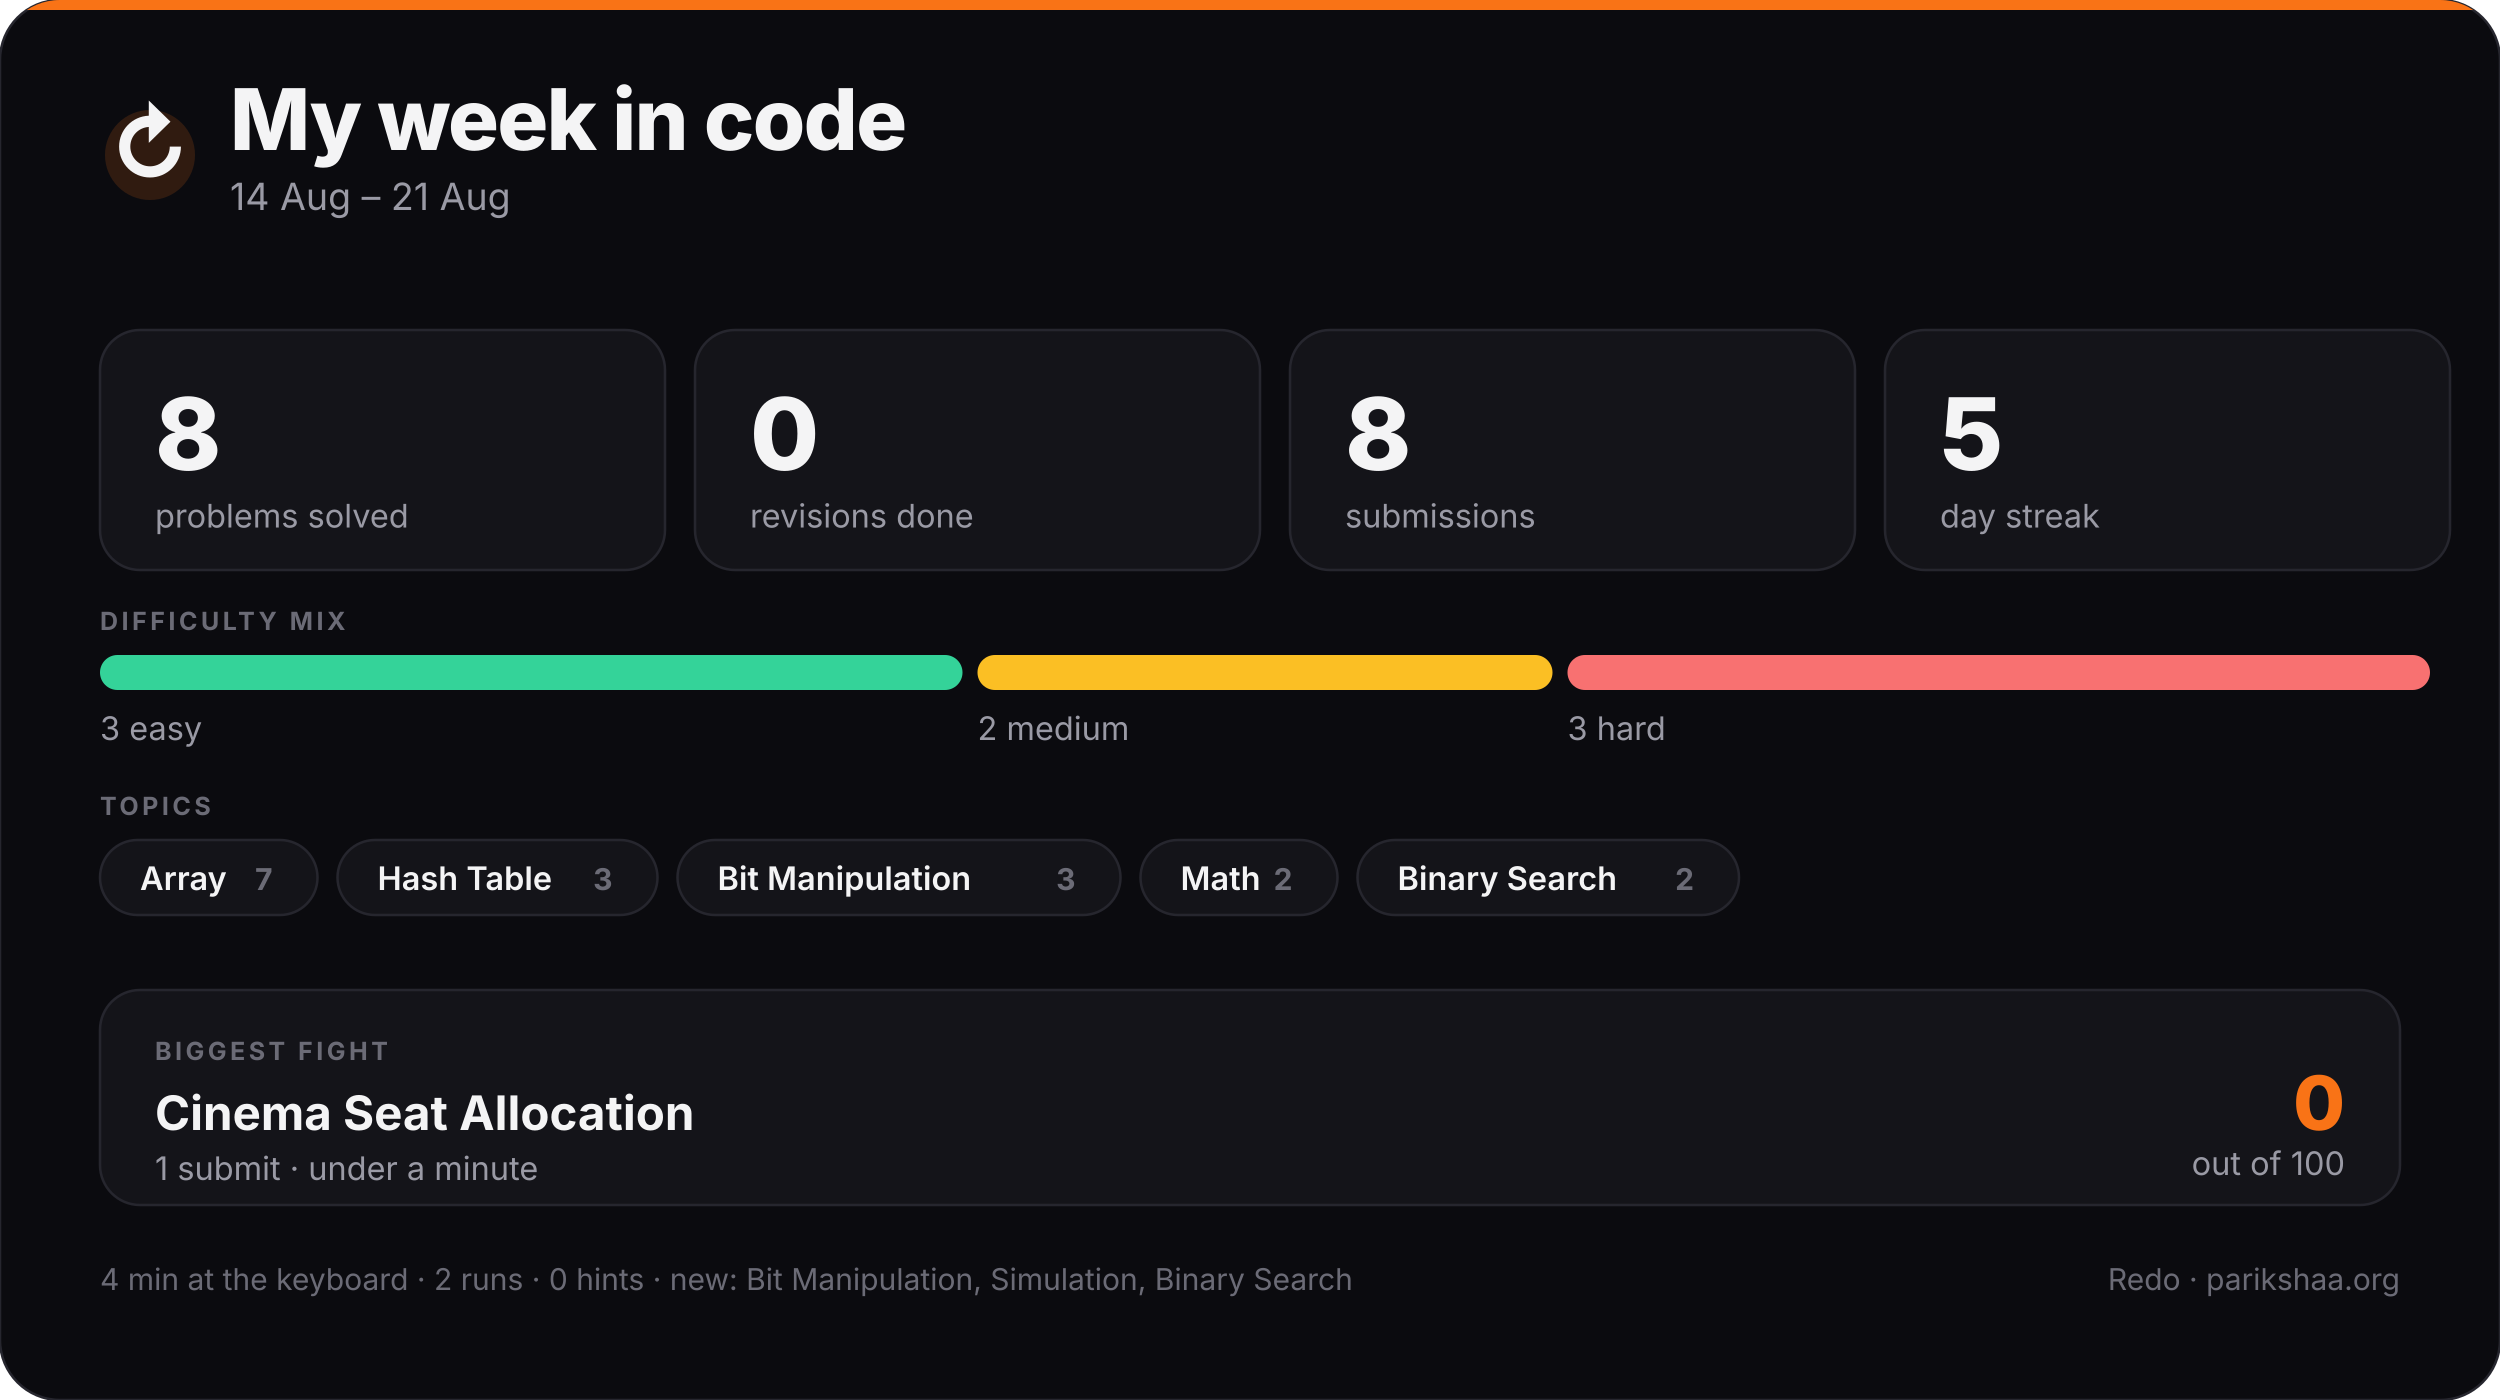
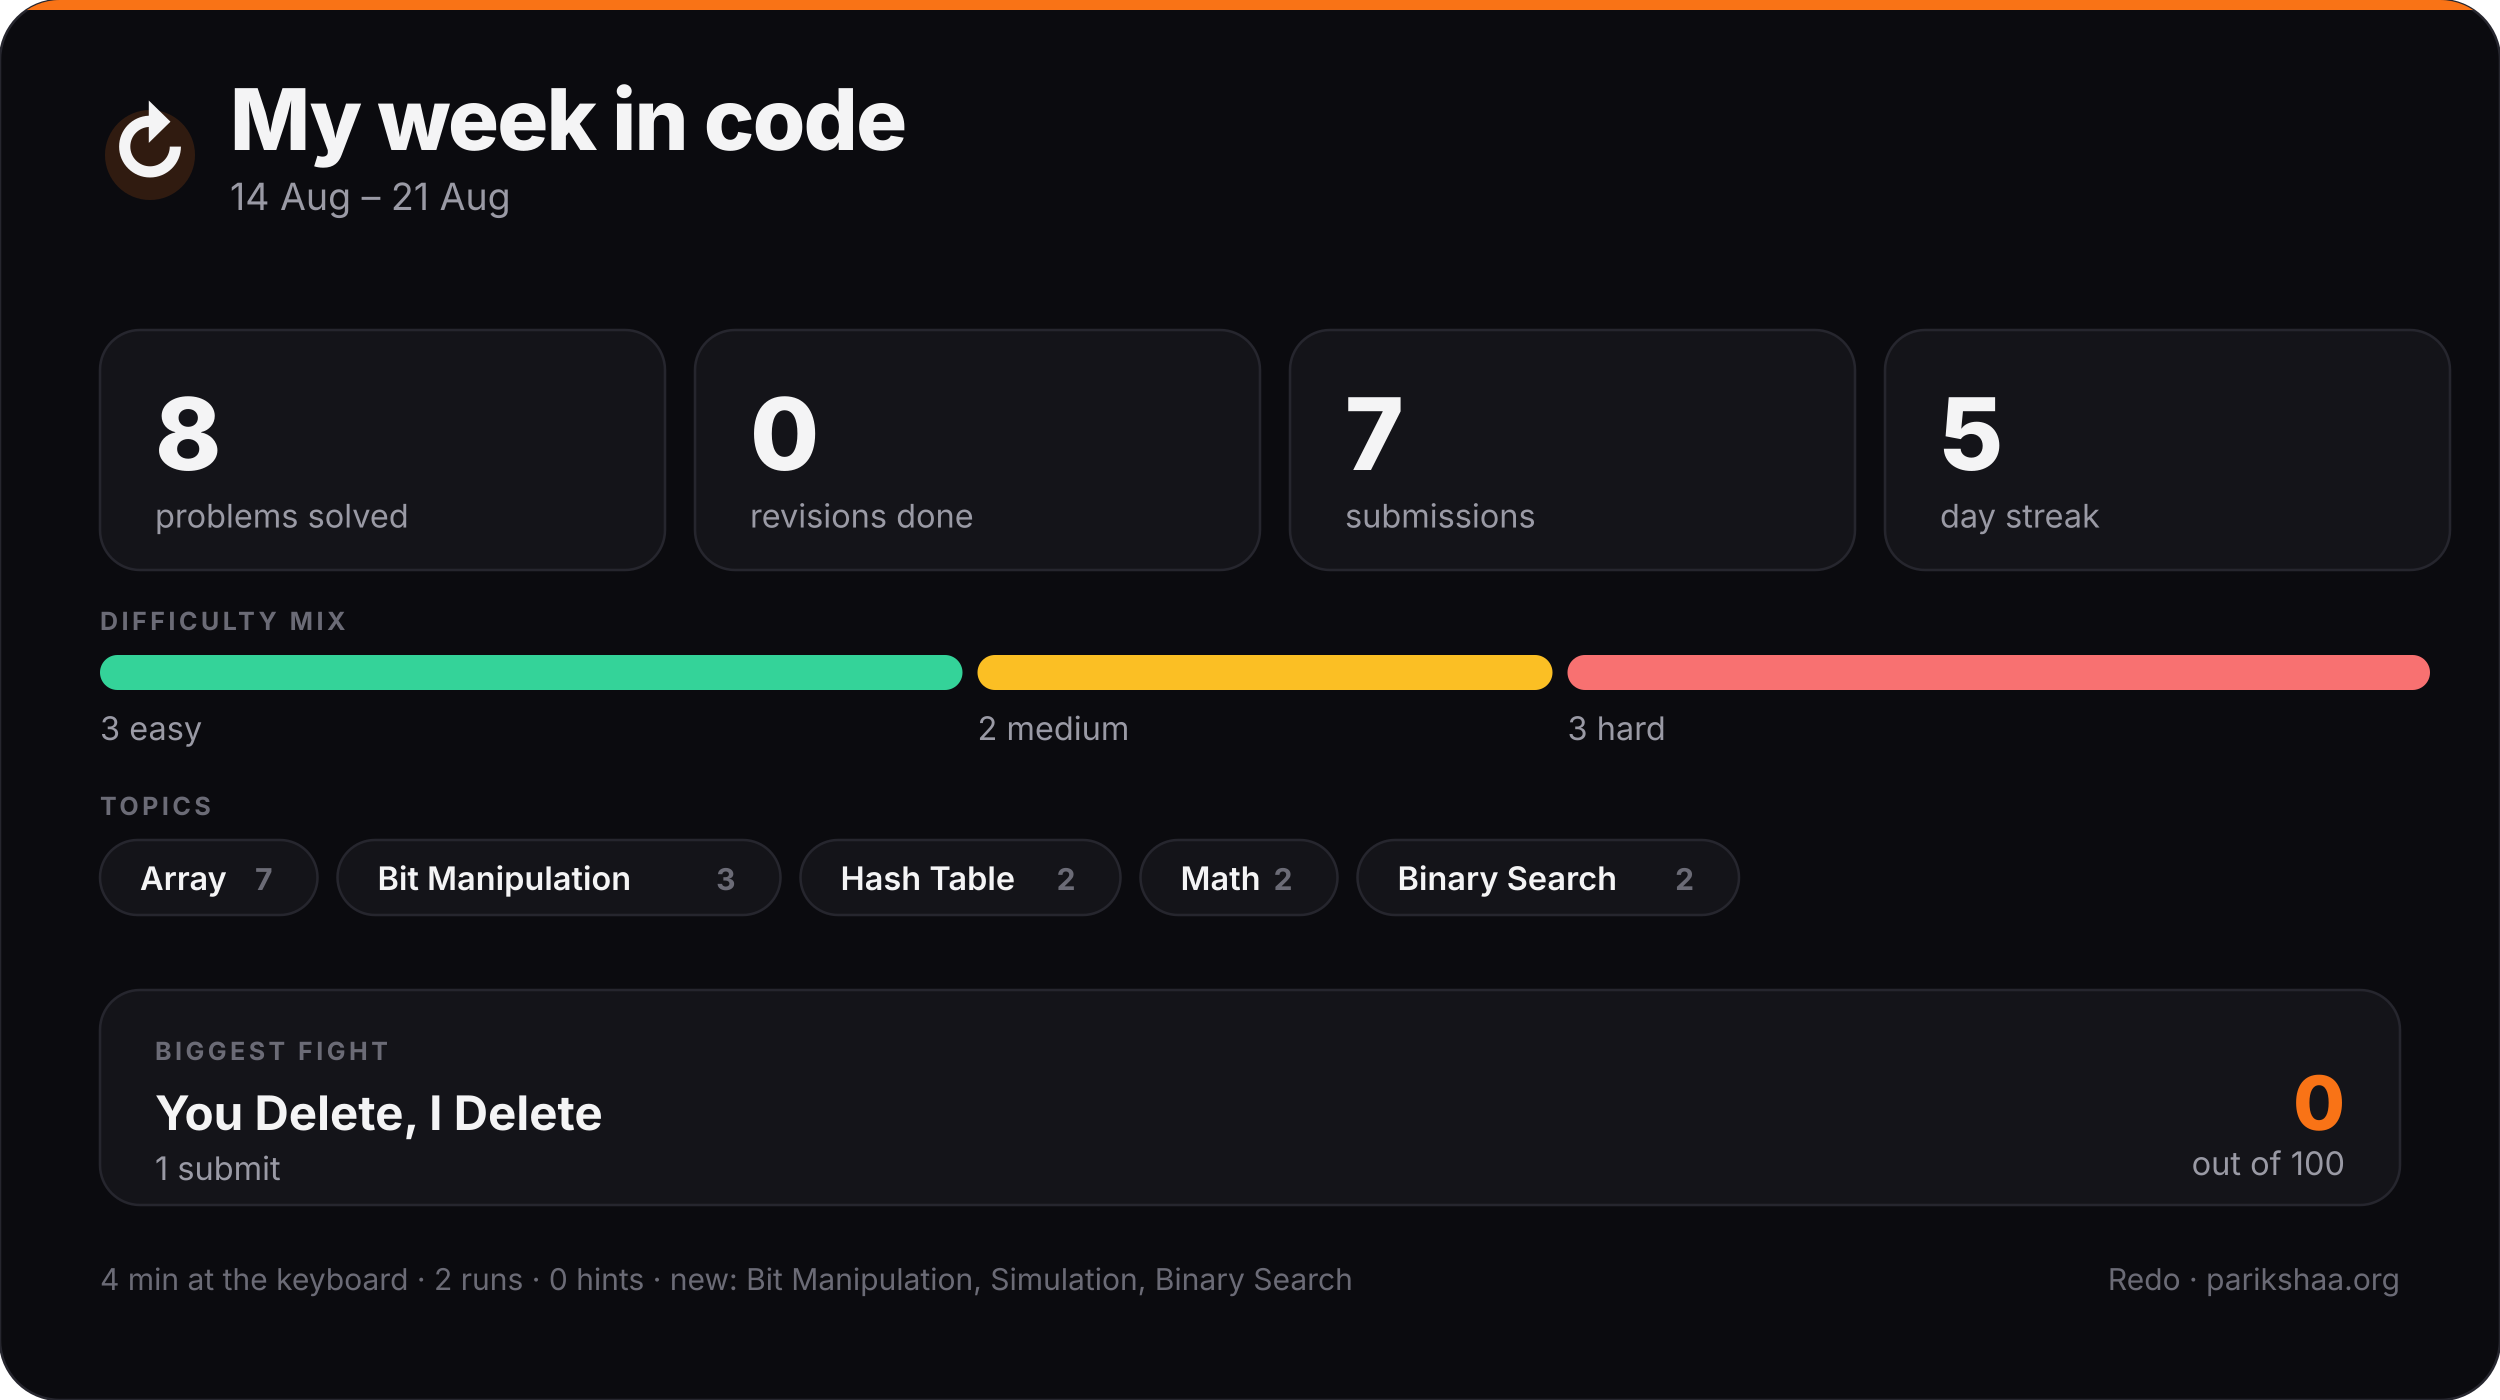
<svg xmlns="http://www.w3.org/2000/svg" width="1000" height="560" viewBox="0 0 1000 560" role="img" aria-label="Week in code">
  <style>
    text { font-family: -apple-system, BlinkMacSystemFont, "Segoe UI", Inter, sans-serif; }
    .title { fill: #f4f4f5; font-size: 34px; font-weight: 800; letter-spacing: -0.02em; }
    .sub { fill: #9a9aa5; font-size: 15px; }
    .big { fill: #f4f4f5; font-size: 40px; font-weight: 800; letter-spacing: -0.02em; }
    .small { fill: #9a9aa5; font-size: 13px; }
    .label { fill: #6b6b76; font-size: 10px; letter-spacing: 0.14em; font-weight: 700; }
    .chip { fill: #f4f4f5; font-size: 13px; font-weight: 600; }
    .chipCount { fill: #6b6b76; font-size: 12px; font-weight: 700; }
    .fightTitle { fill: #f4f4f5; font-size: 19px; font-weight: 700; }
    .fightScore { fill: #f97316; font-size: 30px; font-weight: 800; }
    .foot { fill: #6b6b76; font-size: 12px; }
    .rise { animation: rise 620ms cubic-bezier(.2,.8,.2,1) both; }
    @keyframes rise { from { opacity: 0; transform: translateY(8px); } to { opacity: 1; transform: none; } }
    @media (prefers-reduced-motion: reduce) { .rise { animation: none; } }
  </style>
  <defs>
    <clipPath id="card">
      <rect width="1000" height="560" rx="24" />
    </clipPath>
  </defs>
  <rect width="1000" height="560" rx="24" fill="#0b0b0f" stroke="#26262e" />
  <rect x="0" y="0" width="1000" height="4" fill="#f97316" clip-path="url(#card)" />
  <circle cx="60" cy="62" r="18" fill="#f97316" opacity="0.16" />
  <text x="60" y="71" class="title" fill="#f97316" text-anchor="middle" font-size="24">↻</text>
  <text x="92" y="60" class="title">My week in code</text>
  <text x="92" y="84" class="sub">14 Aug – 21 Aug</text>
  <g class="rise" style="animation-delay:0s">
    <rect x="40" y="132" width="226" height="96" rx="16" fill="#141419" stroke="#26262e" />
    <text x="62" y="188" class="big">8</text>
    <text x="62" y="211" class="small">problems solved</text>
  </g>
  <g class="rise" style="animation-delay:0.07s">
    <rect x="278" y="132" width="226" height="96" rx="16" fill="#141419" stroke="#26262e" />
    <text x="300" y="188" class="big">0</text>
    <text x="300" y="211" class="small">revisions done</text>
  </g>
  <g class="rise" style="animation-delay:0.14s">
    <rect x="516" y="132" width="226" height="96" rx="16" fill="#141419" stroke="#26262e" />
-     <text x="538" y="188" class="big">8</text>
+     <text x="538" y="188" class="big">7</text>
    <text x="538" y="211" class="small">submissions</text>
  </g>
  <g class="rise" style="animation-delay:0.21s">
    <rect x="754" y="132" width="226" height="96" rx="16" fill="#141419" stroke="#26262e" />
    <text x="776" y="188" class="big">5</text>
    <text x="776" y="211" class="small">day streak</text>
  </g>
  <text x="40" y="252" class="label">DIFFICULTY MIX</text>
  <rect x="40" y="262" width="345" height="14" rx="7" fill="#34d399" />
  <text x="40" y="296" class="small" fill="#34d399">3 easy</text>
  <rect x="391" y="262" width="230" height="14" rx="7" fill="#fbbf24" />
  <text x="391" y="296" class="small" fill="#fbbf24">2 medium</text>
  <rect x="627" y="262" width="345" height="14" rx="7" fill="#f87171" />
  <text x="627" y="296" class="small" fill="#f87171">3 hard</text>
  <text x="40" y="326" class="label">TOPICS</text>
  <g class="rise">
    <rect x="40" y="336" width="87" height="30" rx="15" fill="#141419" stroke="#26262e" />
    <text x="56" y="356" class="chip">Array</text>
    <text x="109" y="356" class="chipCount" text-anchor="end">7</text>
  </g>
  <g class="rise">
-     <rect x="135" y="336" width="128" height="30" rx="15" fill="#141419" stroke="#26262e" />
-     <text x="151" y="356" class="chip">Hash Table</text>
-     <text x="245" y="356" class="chipCount" text-anchor="end">3</text>
+     <rect x="135" y="336" width="177.2" height="30" rx="15" fill="#141419" stroke="#26262e" />
+     <text x="151" y="356" class="chip">Bit Manipulation</text>
+     <text x="294.2" y="356" class="chipCount" text-anchor="end">3</text>
  </g>
  <g class="rise">
-     <rect x="271" y="336" width="177.2" height="30" rx="15" fill="#141419" stroke="#26262e" />
-     <text x="287" y="356" class="chip">Bit Manipulation</text>
-     <text x="430.2" y="356" class="chipCount" text-anchor="end">3</text>
+     <rect x="320.2" y="336" width="128" height="30" rx="15" fill="#141419" stroke="#26262e" />
+     <text x="336.2" y="356" class="chip">Hash Table</text>
+     <text x="430.2" y="356" class="chipCount" text-anchor="end">2</text>
  </g>
  <g class="rise">
    <rect x="456.2" y="336" width="78.8" height="30" rx="15" fill="#141419" stroke="#26262e" />
    <text x="472.2" y="356" class="chip">Math</text>
    <text x="517" y="356" class="chipCount" text-anchor="end">2</text>
  </g>
  <g class="rise">
    <rect x="543" y="336" width="152.6" height="30" rx="15" fill="#141419" stroke="#26262e" />
    <text x="559" y="356" class="chip">Binary Search</text>
    <text x="677.6" y="356" class="chipCount" text-anchor="end">2</text>
  </g>
  <g class="rise" style="animation-delay:.25s">
    <rect x="40" y="396" width="920" height="86" rx="16" fill="#141419" stroke="#26262e" />
    <text x="62" y="424" class="label">BIGGEST FIGHT</text>
-     <text x="62" y="452" class="fightTitle">Cinema Seat Allocation</text>
-     <text x="62" y="472" class="small">1 submit · under a minute</text>
+     <text x="62" y="452" class="fightTitle">You Delete, I Delete</text>
+     <text x="62" y="472" class="small">1 submit</text>
    <text x="938" y="452" class="fightScore" text-anchor="end">0</text>
    <text x="938" y="470" class="small" text-anchor="end">out of 100</text>
  </g>
  <text x="40" y="516" class="foot">4 min at the keyboard · 2 runs · 0 hints · new: Bit Manipulation, Simulation, Binary Search</text>
  <text x="960" y="516" class="foot" text-anchor="end">Redo · parikshaa.org</text>
</svg>
